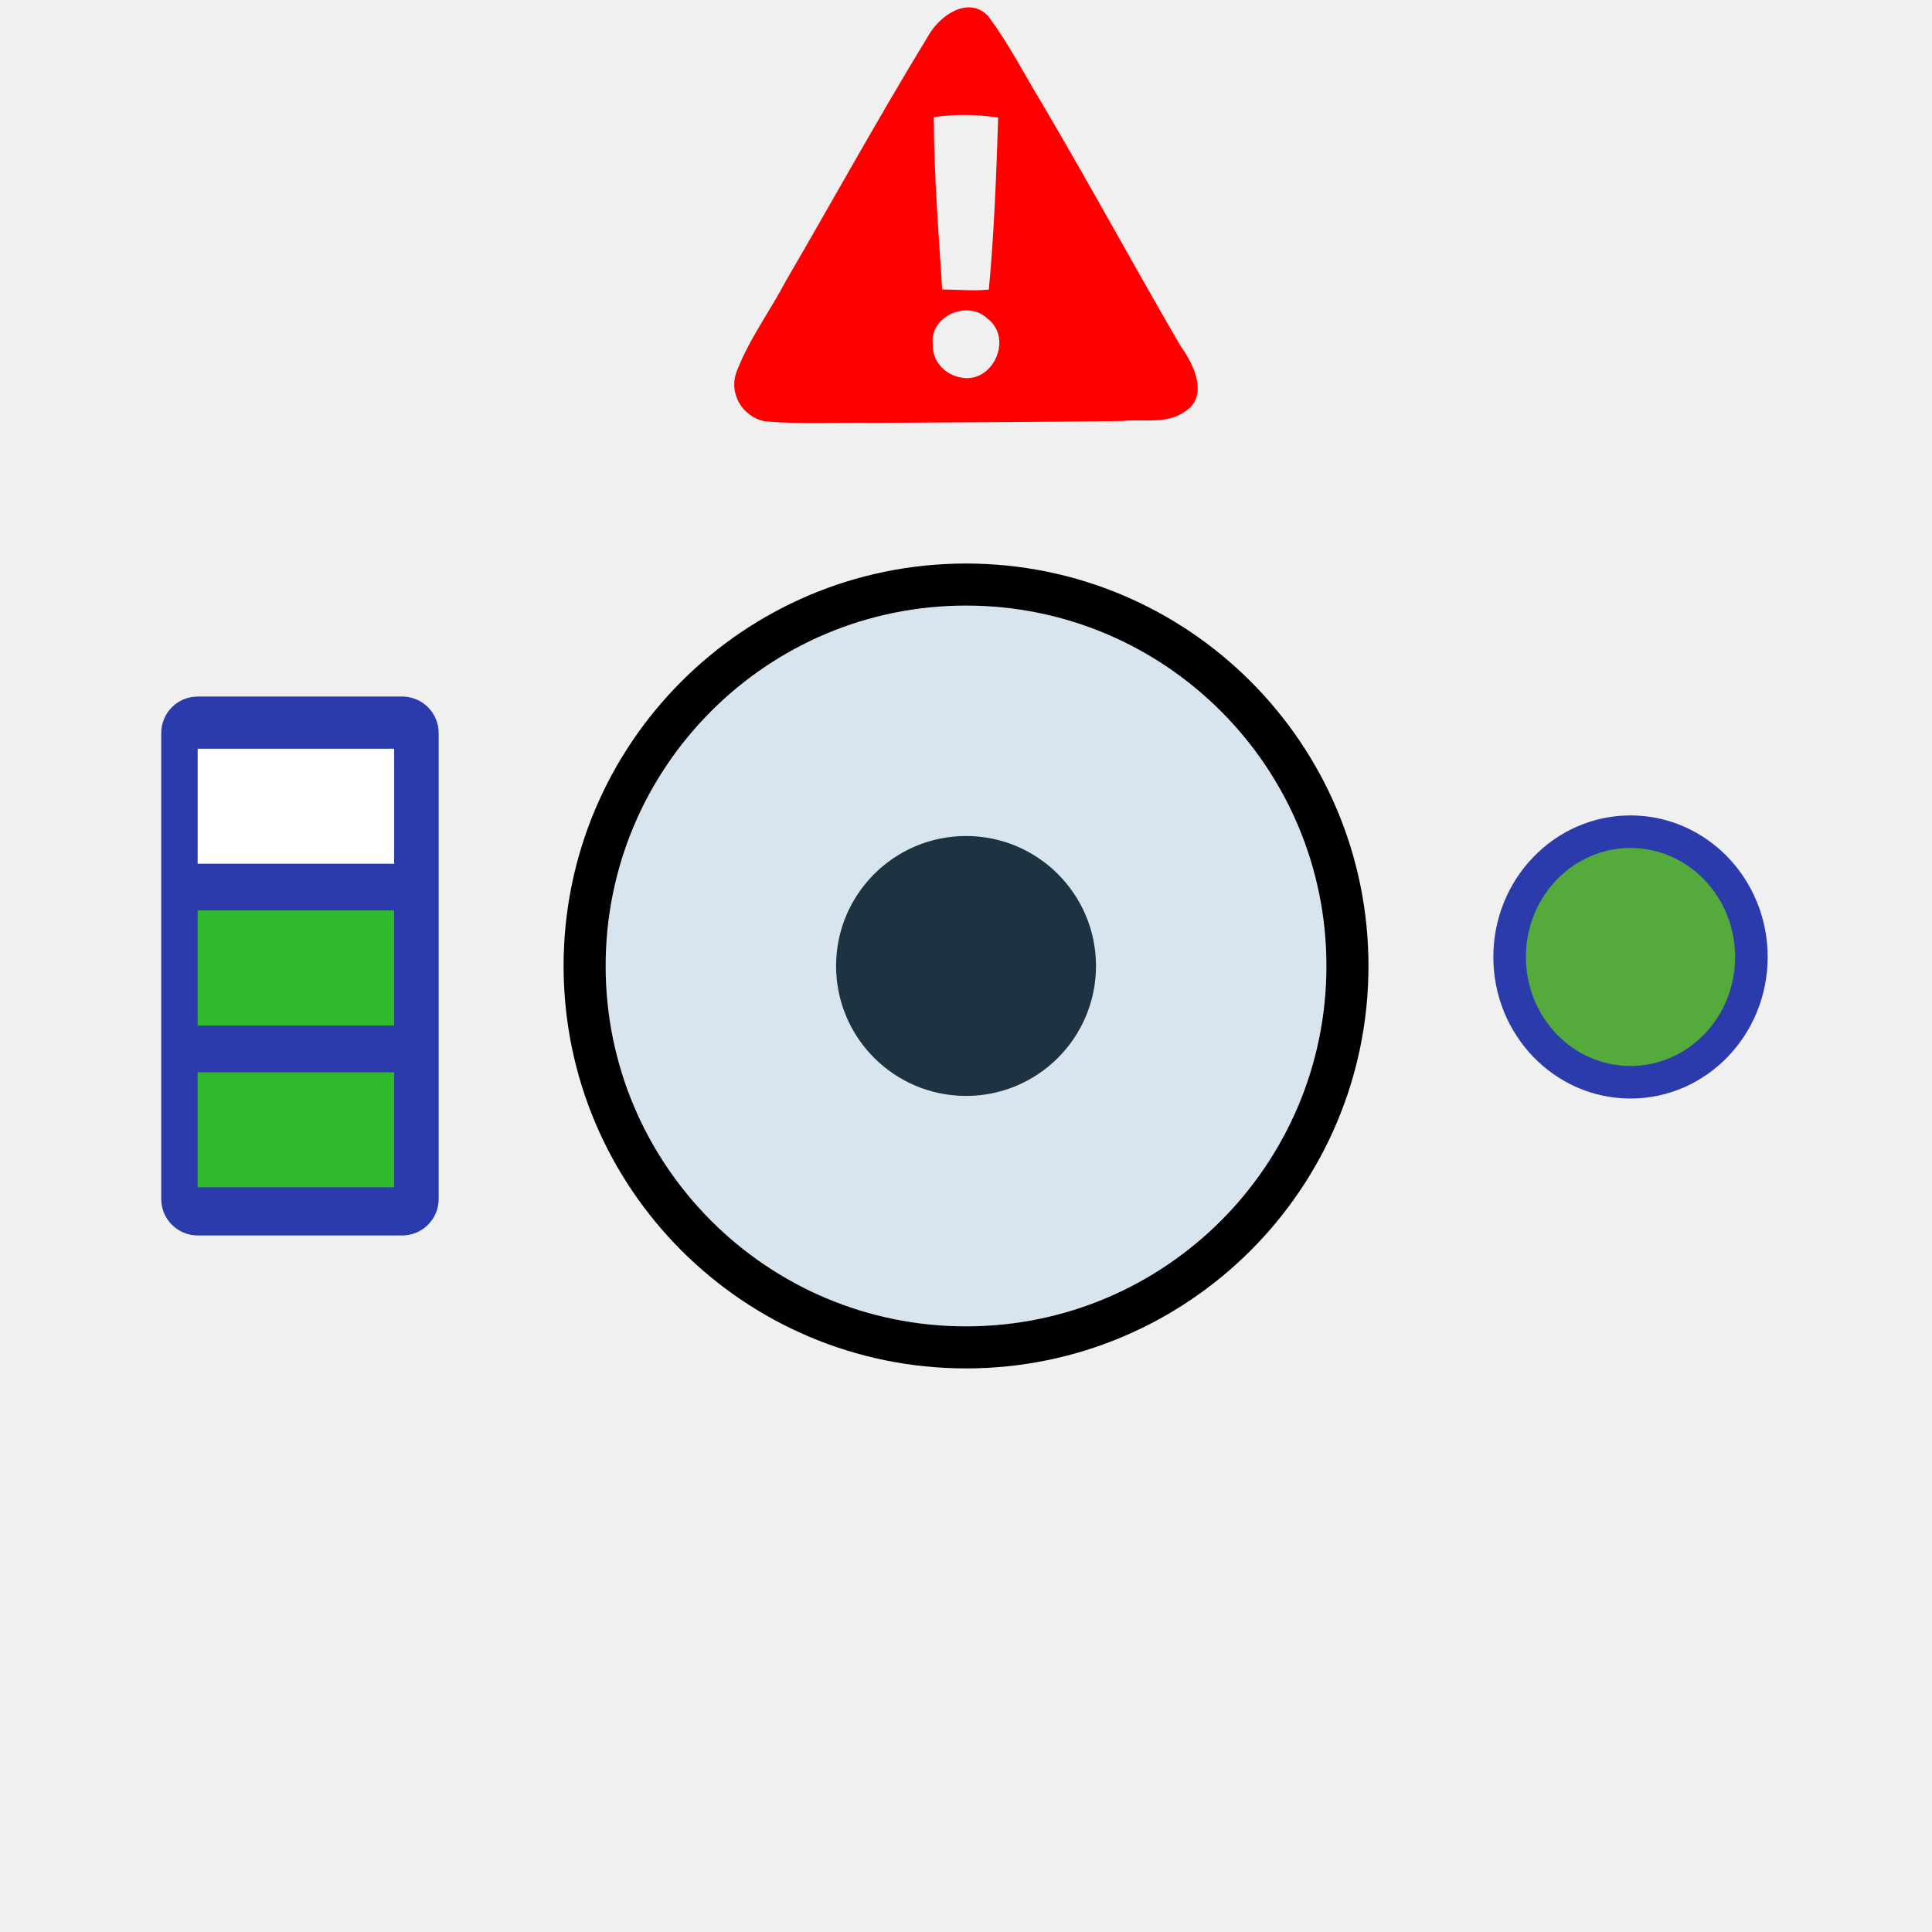
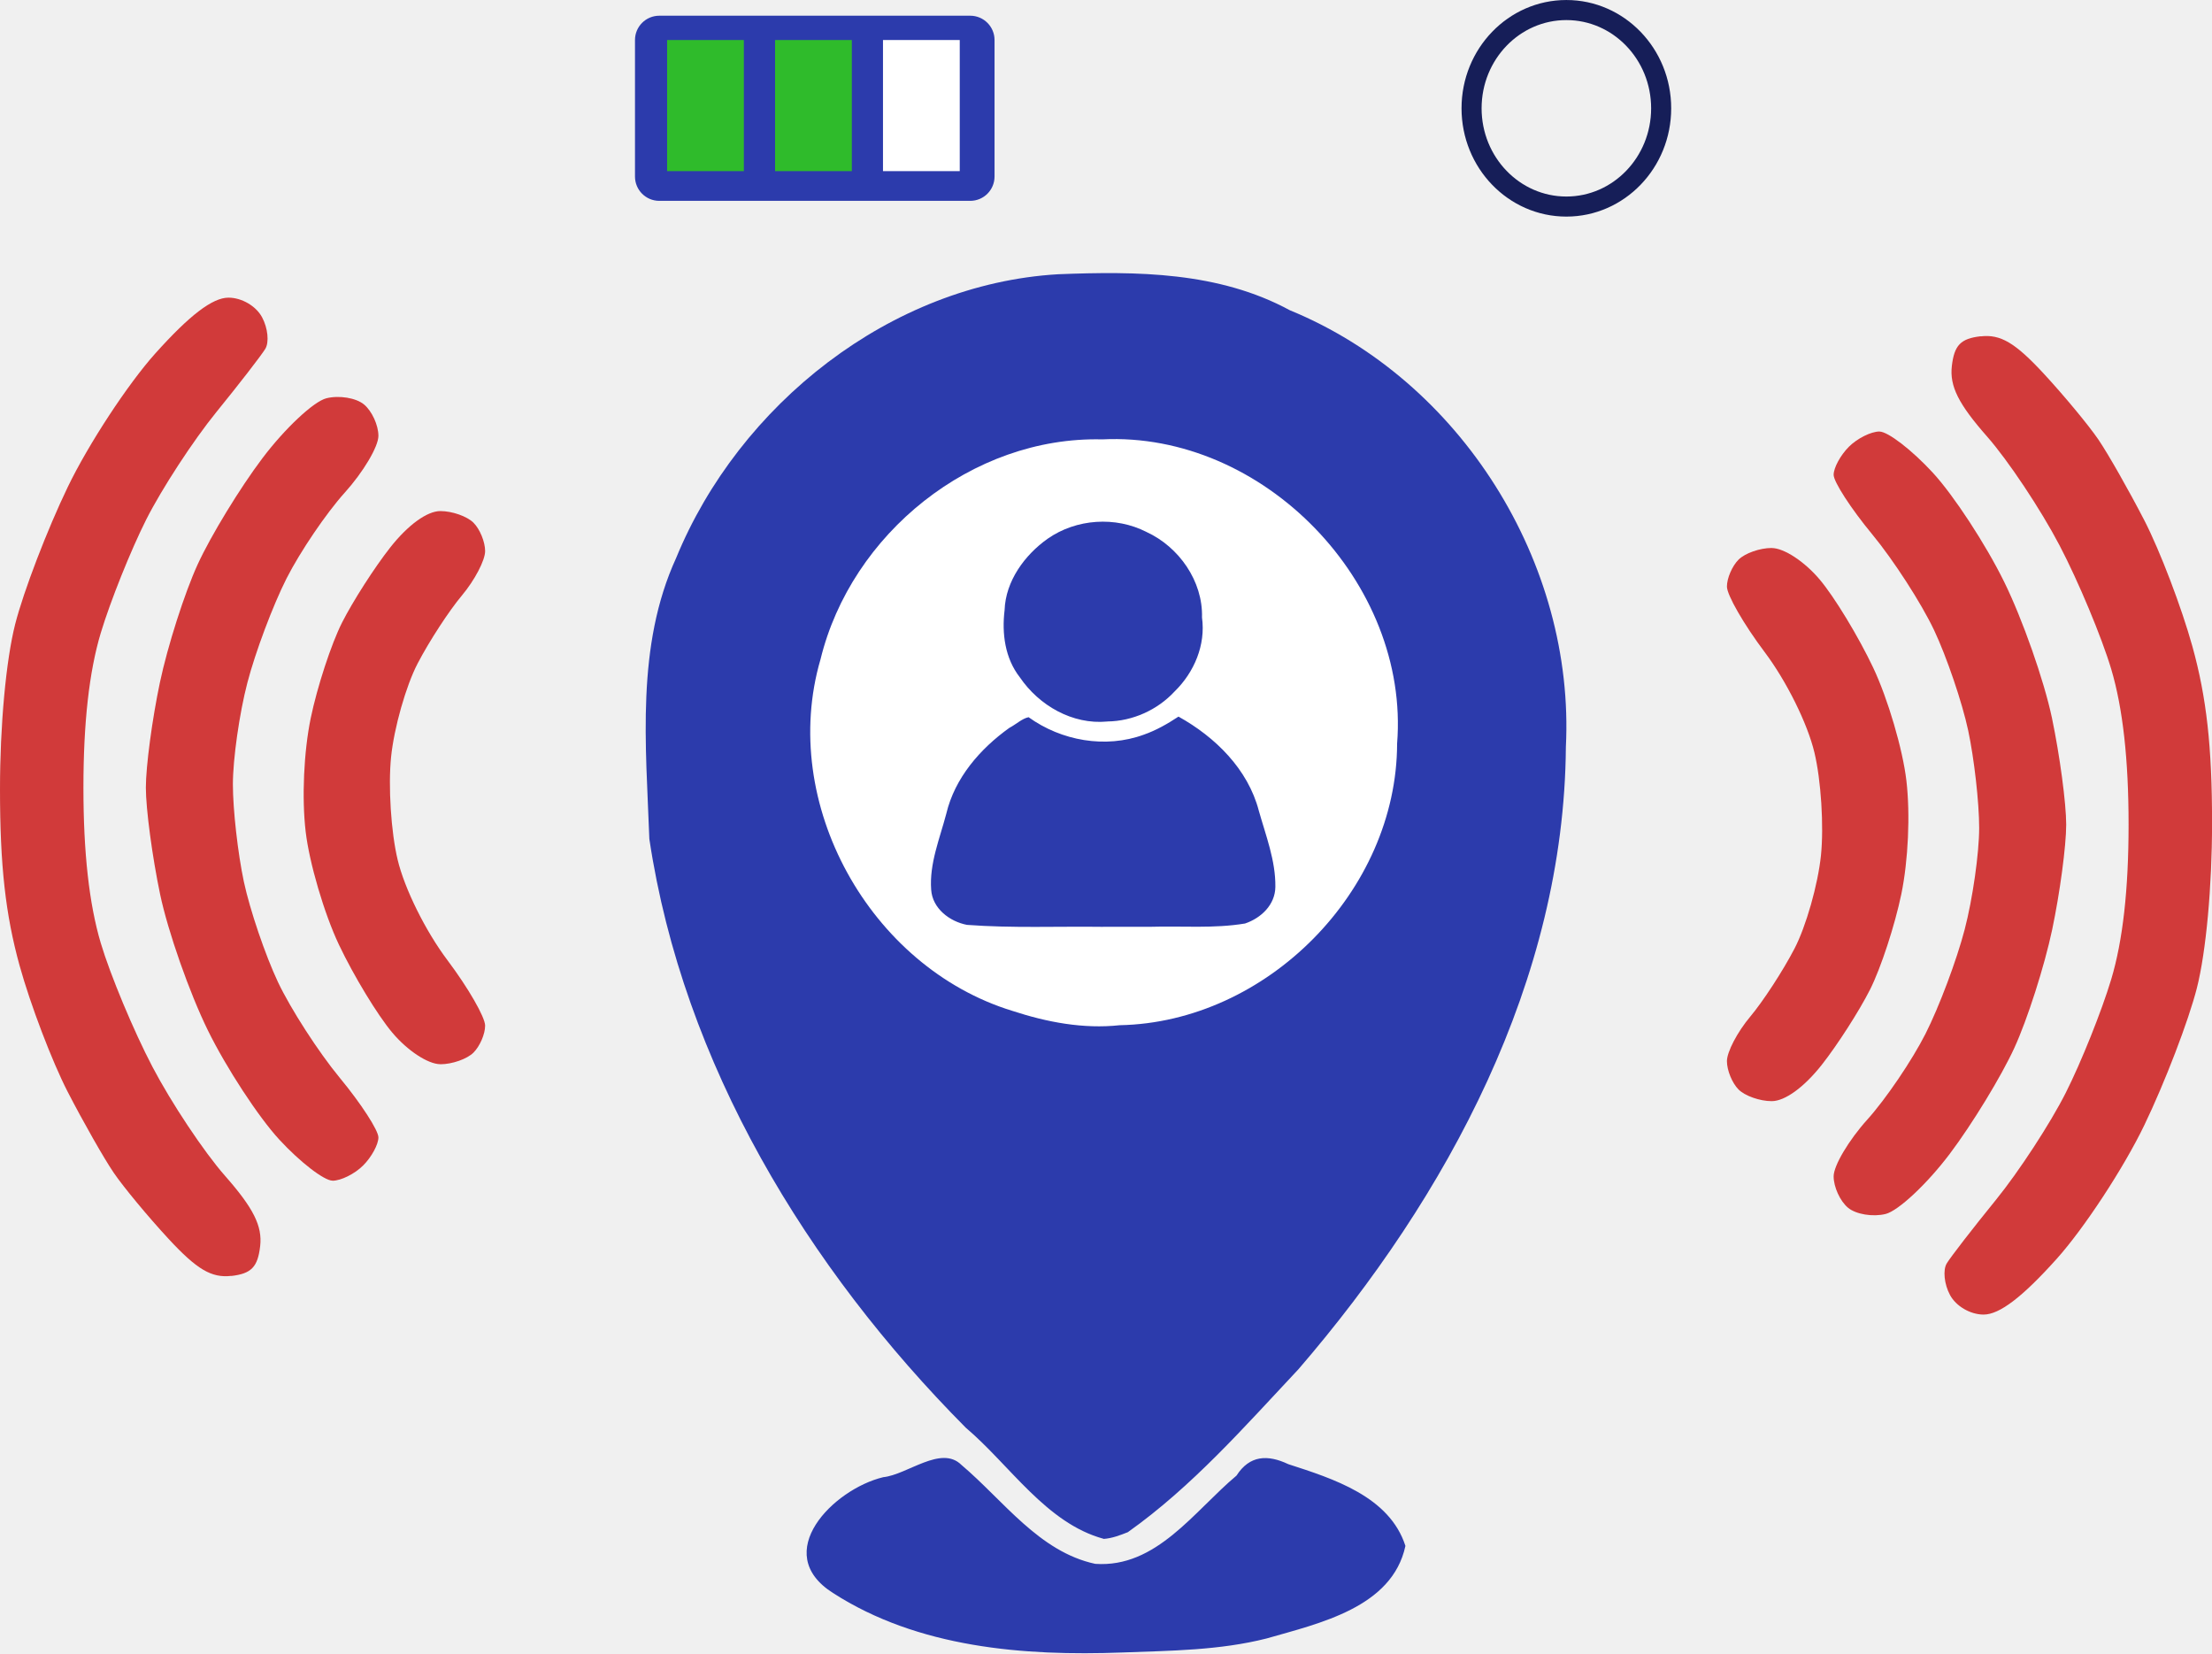
- <svg xmlns="http://www.w3.org/2000/svg" width="27.712mm" height="27.712mm" viewBox="0 0 27.712 27.712" version="1.1" id="svg1" xml:space="preserve">
+ <svg xmlns="http://www.w3.org/2000/svg" width="40.462mm" height="30.236mm" viewBox="0 0 40.462 30.236" version="1.1" id="svg1" xml:space="preserve">
  <defs id="defs1" />
-   <g id="layer1" transform="translate(-131.2715,60.71455)">
-     <circle style="fill:#d8e5ee;fill-opacity:1;stroke:#000000;stroke-width:0.603;stroke-linejoin:round;stroke-dasharray:none;stroke-opacity:1" id="path5" cx="145.128" cy="-46.859" r="5.471" />
-     <circle style="fill:#1d3342;fill-opacity:1;stroke:none;stroke-width:0.205;stroke-linejoin:round;stroke-dasharray:none;stroke-opacity:1" id="path5-6" cx="145.128" cy="-46.859" r="1.864" />
-     <g id="g10-0-6" transform="matrix(0,-1.175235,1.175235,0,35.43514,124.5848)">
-       <rect style="fill:#2c3bac;fill-opacity:1;stroke:#2c3bac;stroke-width:0.321;stroke-linecap:round;stroke-linejoin:round;stroke-dasharray:none;stroke-opacity:1" id="rect4-1-3-1-1-9-6-7-4-7-1" width="6.256" height="3.065" x="142.752" y="83.675" ry="0.284" />
-       <rect style="fill:#2fbb2b;fill-opacity:1;stroke:none;stroke-width:0.321;stroke-linecap:round;stroke-linejoin:round;stroke-dasharray:none;stroke-opacity:1" id="rect5-8-5-9-1-0-3-8-5-2-3" width="1.404" height="2.398" x="143.179" y="83.959" ry="0" />
-       <rect style="fill:#2fbb2b;fill-opacity:1;stroke:none;stroke-width:0.321;stroke-linecap:round;stroke-linejoin:round;stroke-dasharray:none;stroke-opacity:1" id="rect5-3-4-4-1-4-7-6-6-4-3-2" width="1.404" height="2.398" x="145.154" y="83.959" ry="0" />
-       <rect style="fill: rgb(255, 255, 255); fill-opacity: 1; stroke: none; stroke-width: 0.321; stroke-linecap: round; stroke-linejoin: round; stroke-dasharray: none; stroke-opacity: 1;" id="rect5-3-1-2-1-4-0-7-2-8-1-6-0" width="1.404" height="2.398" x="147.128" y="83.959" ry="0" />
+   <g id="layer1" transform="translate(15.875,175.6117)">
+     <ellipse style="fill: rgb(209, 58, 58); fill-opacity: 0; stroke: rgb(22, 30, 88); stroke-width: 0.367; stroke-linecap: round; stroke-linejoin: round; stroke-dasharray: none; stroke-opacity: 1;" id="path4-4-3-8-2-5" cx="12.777" cy="-173.631" rx="1.734" ry="1.797" />
+     <g id="g10-83-1" transform="translate(-146.8513,-258.8388)">
+       <rect style="fill:#2c3bac;fill-opacity:1;stroke:#2c3bac;stroke-width:0.321;stroke-linecap:round;stroke-linejoin:round;stroke-dasharray:none;stroke-opacity:1" id="rect4-1-3-1-1-9-6-7-4-5-2" width="6.256" height="3.065" x="142.752" y="83.675" ry="0.284" />
+       <rect style="fill:#2fbb2b;fill-opacity:1;stroke:none;stroke-width:0.321;stroke-linecap:round;stroke-linejoin:round;stroke-dasharray:none;stroke-opacity:1" id="rect5-8-5-9-1-0-3-8-5-3-3" width="1.404" height="2.398" x="143.179" y="83.959" ry="0" />
+       <rect style="fill:#2fbb2b;fill-opacity:1;stroke:none;stroke-width:0.321;stroke-linecap:round;stroke-linejoin:round;stroke-dasharray:none;stroke-opacity:1" id="rect5-3-4-4-1-4-7-6-6-4-4-7" width="1.404" height="2.398" x="145.154" y="83.959" ry="0" />
+       <rect style="fill: rgb(255, 255, 255); fill-opacity: 1; stroke: none; stroke-width: 0.321; stroke-linecap: round; stroke-linejoin: round; stroke-dasharray: none; stroke-opacity: 1;" id="rect5-3-1-2-1-4-0-7-2-8-1-5-1" width="1.404" height="2.398" x="147.128" y="83.959" ry="0" />
    </g>
-     <ellipse style="fill:#54aa3a;fill-opacity:1;stroke:#2c3bac;stroke-width:0.467;stroke-linecap:round;stroke-linejoin:round;stroke-dasharray:none;stroke-opacity:1" id="path4-4-3-8-1-3-7-0-7-2-5-8" cx="154.659" cy="-46.988" rx="1.734" ry="1.797" />
-     <path style="fill: rgb(255, 0, 0); fill-opacity: 0; stroke-width: 0.139;" d="m 145.109,-35.997 c -4.635,-0.002 -5.43,-0.01 -5.555,-0.056 -0.08,-0.029 -0.194,-0.099 -0.253,-0.154 -0.059,-0.055 -0.138,-0.167 -0.175,-0.248 -0.063,-0.137 -0.068,-0.273 -0.069,-1.924 -9.5e-4,-1.524 0.007,-1.796 0.056,-1.913 0.031,-0.075 0.102,-0.184 0.156,-0.241 0.055,-0.058 0.149,-0.132 0.21,-0.166 0.101,-0.056 0.562,-0.062 5.573,-0.071 4.835,-0.009 5.482,-0.003 5.633,0.047 0.094,0.031 0.222,0.11 0.285,0.175 0.063,0.065 0.141,0.18 0.172,0.256 0.049,0.117 0.057,0.39 0.056,1.913 -9.5e-4,1.639 -0.006,1.788 -0.068,1.924 -0.037,0.081 -0.127,0.2 -0.201,0.265 -0.073,0.065 -0.196,0.135 -0.273,0.156 -0.094,0.026 -1.879,0.038 -5.548,0.036 z m -1.509,-1.175 h 0.791 v -0.166 -0.166 h -0.626 -0.626 v -1.104 -1.104 h -0.166 -0.166 v 1.269 1.269 z m 1.398,0 h 0.166 v -1.269 -1.269 h -0.166 -0.166 v 1.269 1.269 z m 1.661,-0.007 0.171,-0.011 0.491,-1.251 c 0.27,-0.688 0.491,-1.256 0.492,-1.262 2.5e-4,-0.006 -0.078,-0.006 -0.174,0 l -0.174,0.011 -0.212,0.57 c -0.117,0.314 -0.298,0.806 -0.403,1.095 l -0.191,0.525 -0.391,-1.095 -0.391,-1.095 -0.195,-0.011 c -0.107,-0.006 -0.187,0.002 -0.176,0.019 0.01,0.017 0.225,0.56 0.476,1.207 0.251,0.647 0.468,1.206 0.481,1.243 0.019,0.053 0.057,0.064 0.195,0.055 z m 2.421,-0.001 0.922,-0.01 v -0.147 -0.147 l -0.773,-0.01 -0.773,-0.01 0.007,-0.413 0.007,-0.413 0.693,-0.018 0.693,-0.018 v -0.138 -0.138 l -0.688,3e-5 -0.687,2e-5 -0.012,-0.371 c -0.006,-0.204 -0.005,-0.378 0.004,-0.386 0.008,-0.008 0.344,-0.015 0.745,-0.015 h 0.73 v -0.147 -0.147 h -0.92 -0.92 v 1.245 c 0,0.685 0.011,1.256 0.025,1.27 0.014,0.014 0.44,0.021 0.948,0.015 z m -8.019,-0.325 c 0.137,4.8e-4 0.277,-0.025 0.369,-0.067 0.081,-0.037 0.199,-0.118 0.261,-0.181 0.062,-0.062 0.145,-0.177 0.183,-0.254 0.047,-0.095 0.07,-0.219 0.07,-0.38 0,-0.161 -0.023,-0.285 -0.07,-0.38 -0.038,-0.077 -0.121,-0.192 -0.183,-0.254 -0.062,-0.062 -0.18,-0.144 -0.261,-0.181 -0.086,-0.039 -0.235,-0.068 -0.355,-0.068 -0.114,-4.8e-4 -0.266,0.024 -0.339,0.054 -0.072,0.03 -0.191,0.107 -0.264,0.171 -0.073,0.064 -0.167,0.184 -0.21,0.267 -0.056,0.108 -0.078,0.218 -0.078,0.39 0,0.172 0.022,0.282 0.078,0.39 0.043,0.083 0.14,0.205 0.215,0.271 0.075,0.066 0.188,0.143 0.251,0.17 0.062,0.027 0.213,0.05 0.334,0.05 z" id="path9-1" />
-     <path style="fill:#ff0000;fill-opacity:1;stroke-width:0.126" d="m 143.78,-54.649 c -0.512,-0.008 -1.029,0.024 -1.539,-0.023 -0.33,-0.067 -0.527,-0.414 -0.398,-0.726 0.177,-0.456 0.474,-0.855 0.701,-1.287 0.684,-1.175 1.341,-2.367 2.05,-3.528 0.16,-0.28 0.567,-0.565 0.849,-0.273 0.3,0.398 0.527,0.85 0.787,1.276 0.675,1.144 1.308,2.313 1.976,3.46 0.19,0.26 0.415,0.726 0.052,0.945 -0.258,0.179 -0.595,0.098 -0.889,0.129 -1.196,0.016 -2.393,0.018 -3.59,0.027 z m 1.327,-0.643 c 0.437,0.034 0.685,-0.59 0.327,-0.854 -0.281,-0.272 -0.834,-0.033 -0.783,0.369 -0.013,0.261 0.204,0.467 0.457,0.484 z m 0.348,-1.269 c 0.077,-0.82 0.107,-1.644 0.134,-2.467 -0.302,-0.046 -0.621,-0.053 -0.924,-0.006 0.004,0.824 0.068,1.648 0.121,2.471 0.223,0.002 0.447,0.025 0.669,0.002 z" id="path10-4-1-3" />
-     <circle style="fill:none;fill-opacity:1;stroke:#505050;stroke-width:0.215;stroke-linejoin:round;stroke-dasharray:none;stroke-opacity:0" id="path5-60" cx="145.128" cy="-46.859" r="13.749" />
+     <path style="fill:#d13a3a;fill-opacity:1;stroke-width:0.671" d="m -11.643,-152.278 c -0.362,0.042 -0.629,-0.115 -1.15,-0.678 -0.373,-0.403 -0.824,-0.947 -1.002,-1.208 -0.178,-0.261 -0.557,-0.928 -0.843,-1.482 -0.285,-0.554 -0.68,-1.59 -0.878,-2.304 -0.259,-0.936 -0.359,-1.834 -0.359,-3.227 0,-1.169 0.11,-2.36 0.278,-3.021 0.153,-0.6 0.586,-1.729 0.963,-2.51 0.377,-0.781 1.097,-1.879 1.6,-2.44 0.629,-0.701 1.047,-1.02 1.338,-1.02 0.243,0 0.505,0.153 0.615,0.359 0.106,0.197 0.132,0.457 0.059,0.577 -0.073,0.12 -0.477,0.642 -0.898,1.16 -0.421,0.518 -0.997,1.401 -1.28,1.962 -0.283,0.561 -0.657,1.495 -0.832,2.075 -0.212,0.708 -0.317,1.64 -0.317,2.83 0,1.19 0.105,2.126 0.317,2.84 0.175,0.586 0.6,1.604 0.945,2.263 0.345,0.659 0.942,1.556 1.327,1.993 0.522,0.593 0.686,0.92 0.644,1.287 -0.044,0.382 -0.161,0.504 -0.528,0.546 z m 1.851,-1.741 c -0.154,0 -0.593,-0.338 -0.974,-0.751 -0.381,-0.413 -0.969,-1.311 -1.306,-1.997 -0.337,-0.685 -0.73,-1.805 -0.874,-2.488 -0.143,-0.683 -0.261,-1.562 -0.261,-1.952 0,-0.39 0.116,-1.256 0.257,-1.923 0.141,-0.667 0.452,-1.639 0.691,-2.16 0.239,-0.521 0.771,-1.394 1.183,-1.94 0.412,-0.546 0.939,-1.04 1.172,-1.098 0.233,-0.058 0.542,-0.007 0.687,0.113 0.145,0.12 0.264,0.379 0.264,0.575 0,0.196 -0.277,0.662 -0.615,1.037 -0.338,0.374 -0.818,1.082 -1.066,1.571 -0.248,0.49 -0.571,1.348 -0.716,1.907 -0.146,0.559 -0.265,1.395 -0.265,1.858 0,0.463 0.091,1.265 0.201,1.782 0.111,0.517 0.392,1.343 0.624,1.835 0.233,0.492 0.741,1.279 1.13,1.75 0.389,0.47 0.707,0.961 0.707,1.09 0,0.129 -0.126,0.36 -0.279,0.513 -0.153,0.153 -0.405,0.279 -0.56,0.279 z m 1.972,-2.13 c -0.225,0 -0.601,-0.247 -0.879,-0.577 -0.268,-0.317 -0.707,-1.041 -0.976,-1.608 -0.269,-0.567 -0.543,-1.499 -0.609,-2.07 -0.072,-0.617 -0.034,-1.459 0.093,-2.075 0.118,-0.57 0.375,-1.355 0.572,-1.745 0.197,-0.39 0.594,-1.009 0.882,-1.375 0.324,-0.411 0.674,-0.666 0.917,-0.666 0.216,0 0.489,0.096 0.606,0.213 0.117,0.117 0.213,0.351 0.213,0.519 0,0.168 -0.191,0.533 -0.425,0.812 -0.234,0.278 -0.599,0.838 -0.81,1.244 -0.212,0.406 -0.43,1.173 -0.485,1.706 -0.055,0.536 -0.002,1.376 0.12,1.884 0.127,0.531 0.51,1.303 0.91,1.835 0.38,0.505 0.69,1.044 0.69,1.198 0,0.154 -0.096,0.376 -0.213,0.493 -0.117,0.117 -0.39,0.213 -0.605,0.213 z" id="path6-5-7-3" />
+     <path style="fill:#d13a3a;fill-opacity:1;stroke-width:0.671" d="m 20.356,-169.46 c 0.362,-0.042 0.629,0.116 1.15,0.678 0.373,0.403 0.824,0.947 1.002,1.208 0.178,0.261 0.557,0.928 0.843,1.482 0.285,0.554 0.68,1.59 0.878,2.304 0.259,0.936 0.359,1.834 0.359,3.227 0,1.169 -0.11,2.36 -0.278,3.021 -0.153,0.6 -0.586,1.729 -0.963,2.51 -0.377,0.781 -1.097,1.879 -1.6,2.44 -0.629,0.701 -1.047,1.02 -1.338,1.02 -0.243,0 -0.505,-0.153 -0.615,-0.359 -0.106,-0.197 -0.132,-0.457 -0.059,-0.577 0.073,-0.12 0.477,-0.642 0.898,-1.16 0.421,-0.518 0.997,-1.401 1.28,-1.962 0.283,-0.561 0.657,-1.495 0.831,-2.075 0.212,-0.708 0.317,-1.64 0.317,-2.83 0,-1.19 -0.105,-2.126 -0.317,-2.84 -0.175,-0.586 -0.6,-1.604 -0.945,-2.263 -0.345,-0.659 -0.942,-1.556 -1.327,-1.993 -0.522,-0.593 -0.686,-0.92 -0.644,-1.287 0.044,-0.382 0.161,-0.504 0.528,-0.546 z m -1.851,1.741 c 0.154,0 0.593,0.338 0.974,0.751 0.381,0.413 0.969,1.311 1.306,1.997 0.337,0.685 0.73,1.805 0.874,2.488 0.143,0.683 0.261,1.562 0.261,1.952 0,0.39 -0.116,1.256 -0.257,1.923 -0.141,0.667 -0.452,1.639 -0.691,2.16 -0.239,0.521 -0.771,1.394 -1.183,1.94 -0.412,0.546 -0.939,1.04 -1.172,1.098 -0.233,0.058 -0.542,0.007 -0.687,-0.113 -0.145,-0.12 -0.264,-0.379 -0.264,-0.575 0,-0.196 0.277,-0.662 0.615,-1.037 0.338,-0.374 0.818,-1.082 1.066,-1.571 0.248,-0.49 0.571,-1.348 0.716,-1.907 0.146,-0.559 0.265,-1.395 0.265,-1.858 0,-0.463 -0.091,-1.265 -0.201,-1.782 -0.111,-0.517 -0.392,-1.343 -0.624,-1.835 -0.233,-0.492 -0.741,-1.279 -1.13,-1.75 -0.389,-0.47 -0.707,-0.961 -0.707,-1.09 0,-0.129 0.126,-0.36 0.279,-0.513 0.153,-0.153 0.405,-0.279 0.56,-0.279 z m -1.972,2.13 c 0.225,0 0.601,0.247 0.879,0.577 0.268,0.317 0.707,1.041 0.976,1.608 0.269,0.567 0.543,1.499 0.609,2.07 0.072,0.617 0.034,1.459 -0.093,2.075 -0.118,0.57 -0.375,1.355 -0.572,1.745 -0.197,0.39 -0.594,1.009 -0.882,1.375 -0.324,0.411 -0.674,0.666 -0.917,0.666 -0.216,0 -0.489,-0.096 -0.606,-0.213 -0.117,-0.117 -0.213,-0.351 -0.213,-0.519 0,-0.168 0.191,-0.533 0.425,-0.812 0.234,-0.278 0.599,-0.838 0.81,-1.244 0.212,-0.406 0.43,-1.173 0.485,-1.706 0.055,-0.536 0.002,-1.376 -0.12,-1.884 -0.127,-0.531 -0.51,-1.303 -0.91,-1.835 -0.38,-0.505 -0.69,-1.044 -0.69,-1.198 0,-0.154 0.096,-0.376 0.213,-0.493 0.117,-0.117 0.39,-0.213 0.605,-0.213 z" id="path6-5-7-4-7" />
+     <circle style="fill:#ffffff;fill-opacity:1;stroke:none;stroke-width:0.367;stroke-linecap:round;stroke-linejoin:bevel;stroke-dasharray:none;stroke-opacity:1" id="path1" cx="4.356" cy="-162.365" r="5.802" />
+     <g id="g1" style="fill:#2c3bac;fill-opacity:1">
+       <path style="fill:#2c3bac;fill-opacity:1;stroke:none;stroke-width:0.367;stroke-dasharray:none;stroke-opacity:1" d="m 4.303,-158.661 c -0.83,-0.011 -1.662,0.026 -2.49,-0.036 -0.317,-0.061 -0.633,-0.3 -0.655,-0.644 -0.035,-0.476 0.157,-0.934 0.276,-1.387 0.155,-0.655 0.617,-1.188 1.154,-1.572 0.115,-0.059 0.236,-0.173 0.352,-0.195 0.6,0.432 1.406,0.576 2.106,0.32 0.227,-0.079 0.436,-0.199 0.636,-0.331 0.671,0.372 1.27,0.96 1.469,1.72 0.128,0.455 0.309,0.914 0.303,1.393 -0.003,0.328 -0.261,0.572 -0.555,0.671 -0.57,0.095 -1.154,0.043 -1.73,0.06 -0.289,3.5e-4 -0.578,1.9e-4 -0.867,1.9e-4 z m 0.075,-3.755 c -0.636,0.06 -1.248,-0.293 -1.599,-0.81 -0.271,-0.347 -0.33,-0.8 -0.278,-1.227 0.018,-0.531 0.367,-1.009 0.789,-1.307 0.524,-0.365 1.239,-0.413 1.808,-0.122 0.593,0.273 1.033,0.9 1.014,1.563 0.07,0.503 -0.143,1.003 -0.5,1.352 -0.315,0.34 -0.769,0.545 -1.233,0.55 z" id="path2-0-9-9" />
+       <path d="m 4.653,-145.39 c -1.805,0.068 -3.738,-0.087 -5.292,-1.089 -1.151,-0.73 0.007,-1.898 0.92,-2.117 0.442,-0.045 1.058,-0.593 1.43,-0.225 0.772,0.653 1.419,1.588 2.448,1.81 1.118,0.078 1.808,-0.964 2.584,-1.614 0.24,-0.374 0.57,-0.388 0.948,-0.209 0.818,0.265 1.851,0.589 2.142,1.495 -0.242,1.129 -1.582,1.417 -2.537,1.692 -0.861,0.219 -1.76,0.224 -2.643,0.257 z m -0.341,-2.079 c -1.052,-0.287 -1.71,-1.345 -2.521,-2.032 -2.9,-2.921 -5.171,-6.651 -5.788,-10.767 -0.062,-1.718 -0.248,-3.527 0.49,-5.139 1.151,-2.805 3.921,-5.008 6.985,-5.189 1.439,-0.057 2.939,-0.048 4.24,0.658 3.125,1.28 5.219,4.621 5.05,7.989 -0.032,4.266 -2.164,8.214 -4.891,11.378 -0.983,1.047 -1.945,2.147 -3.122,2.981 -0.142,0.056 -0.287,0.112 -0.442,0.123 z m 0.295,-9.393 c 2.691,-0.053 5.069,-2.457 5.074,-5.151 0.234,-2.941 -2.448,-5.71 -5.395,-5.563 -2.381,-0.058 -4.591,1.724 -5.152,4.022 -0.769,2.627 0.9,5.631 3.51,6.43 0.632,0.207 1.297,0.334 1.963,0.262 z" style="fill:#2c3bac;fill-opacity:1;stroke:none;stroke-width:0.367;stroke-dasharray:none;stroke-opacity:1" id="path1-5-6-1-3-5-7-8-4-3" />
+     </g>
  </g>
</svg>
